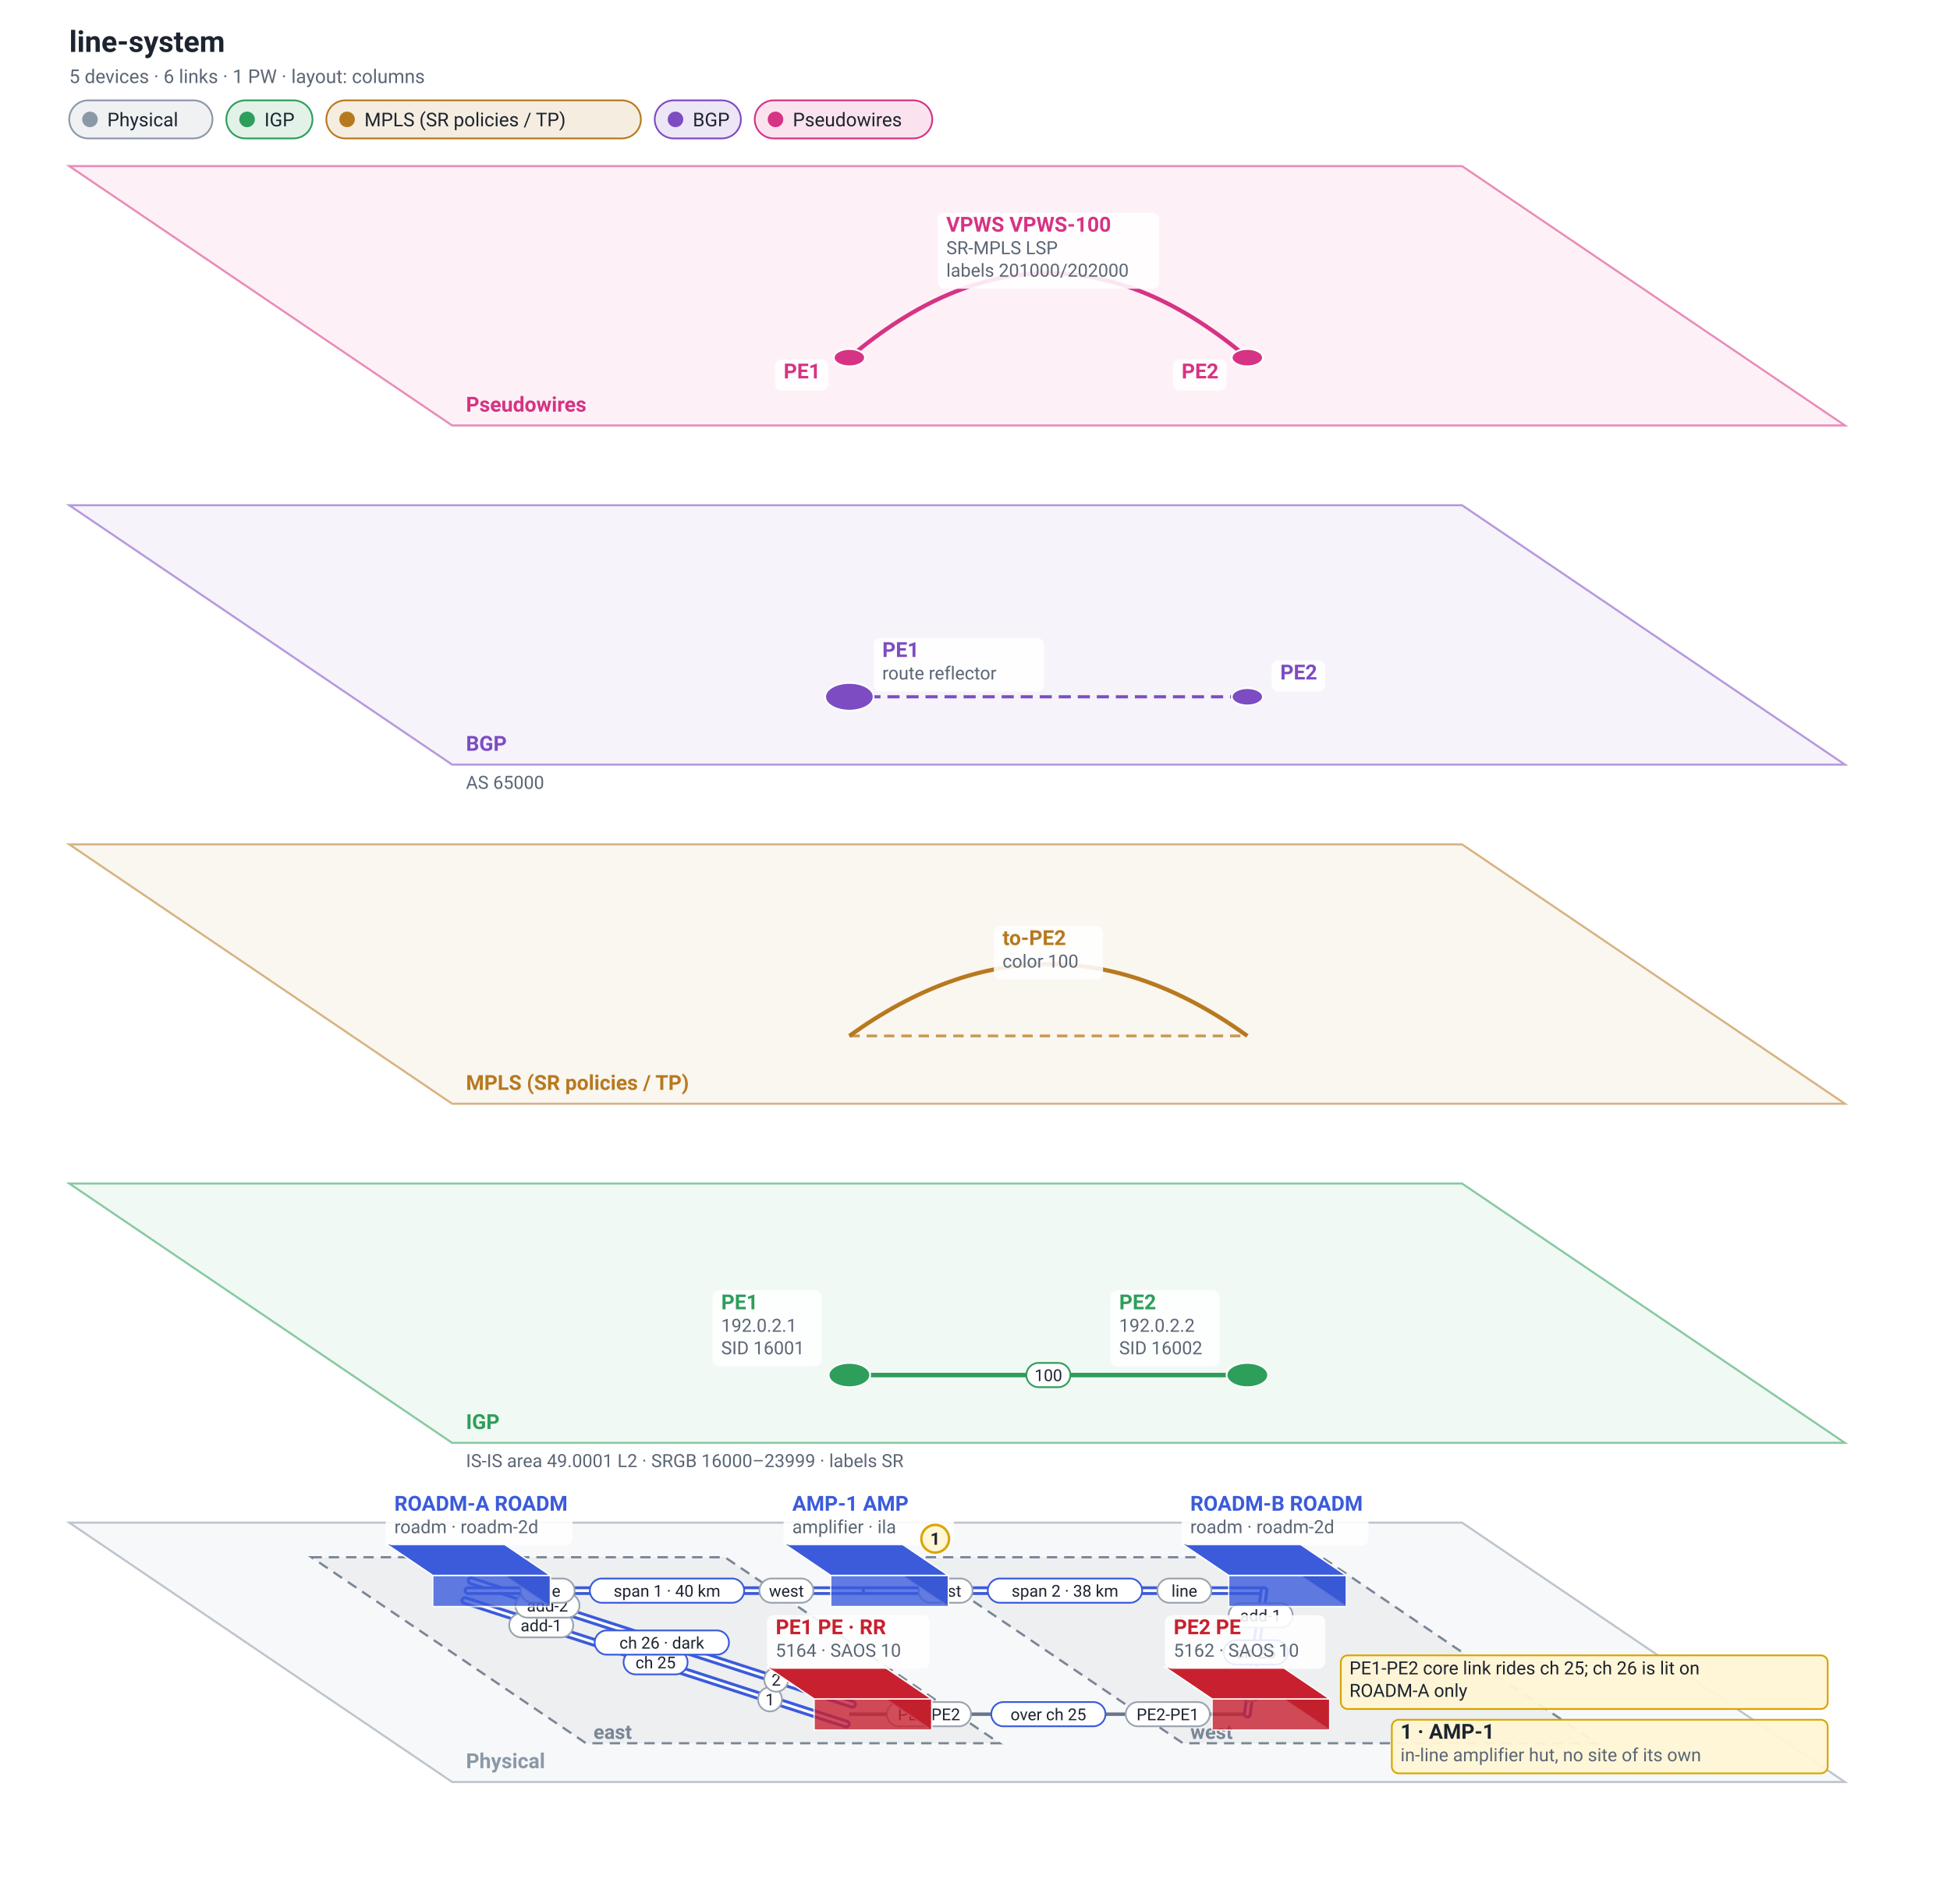
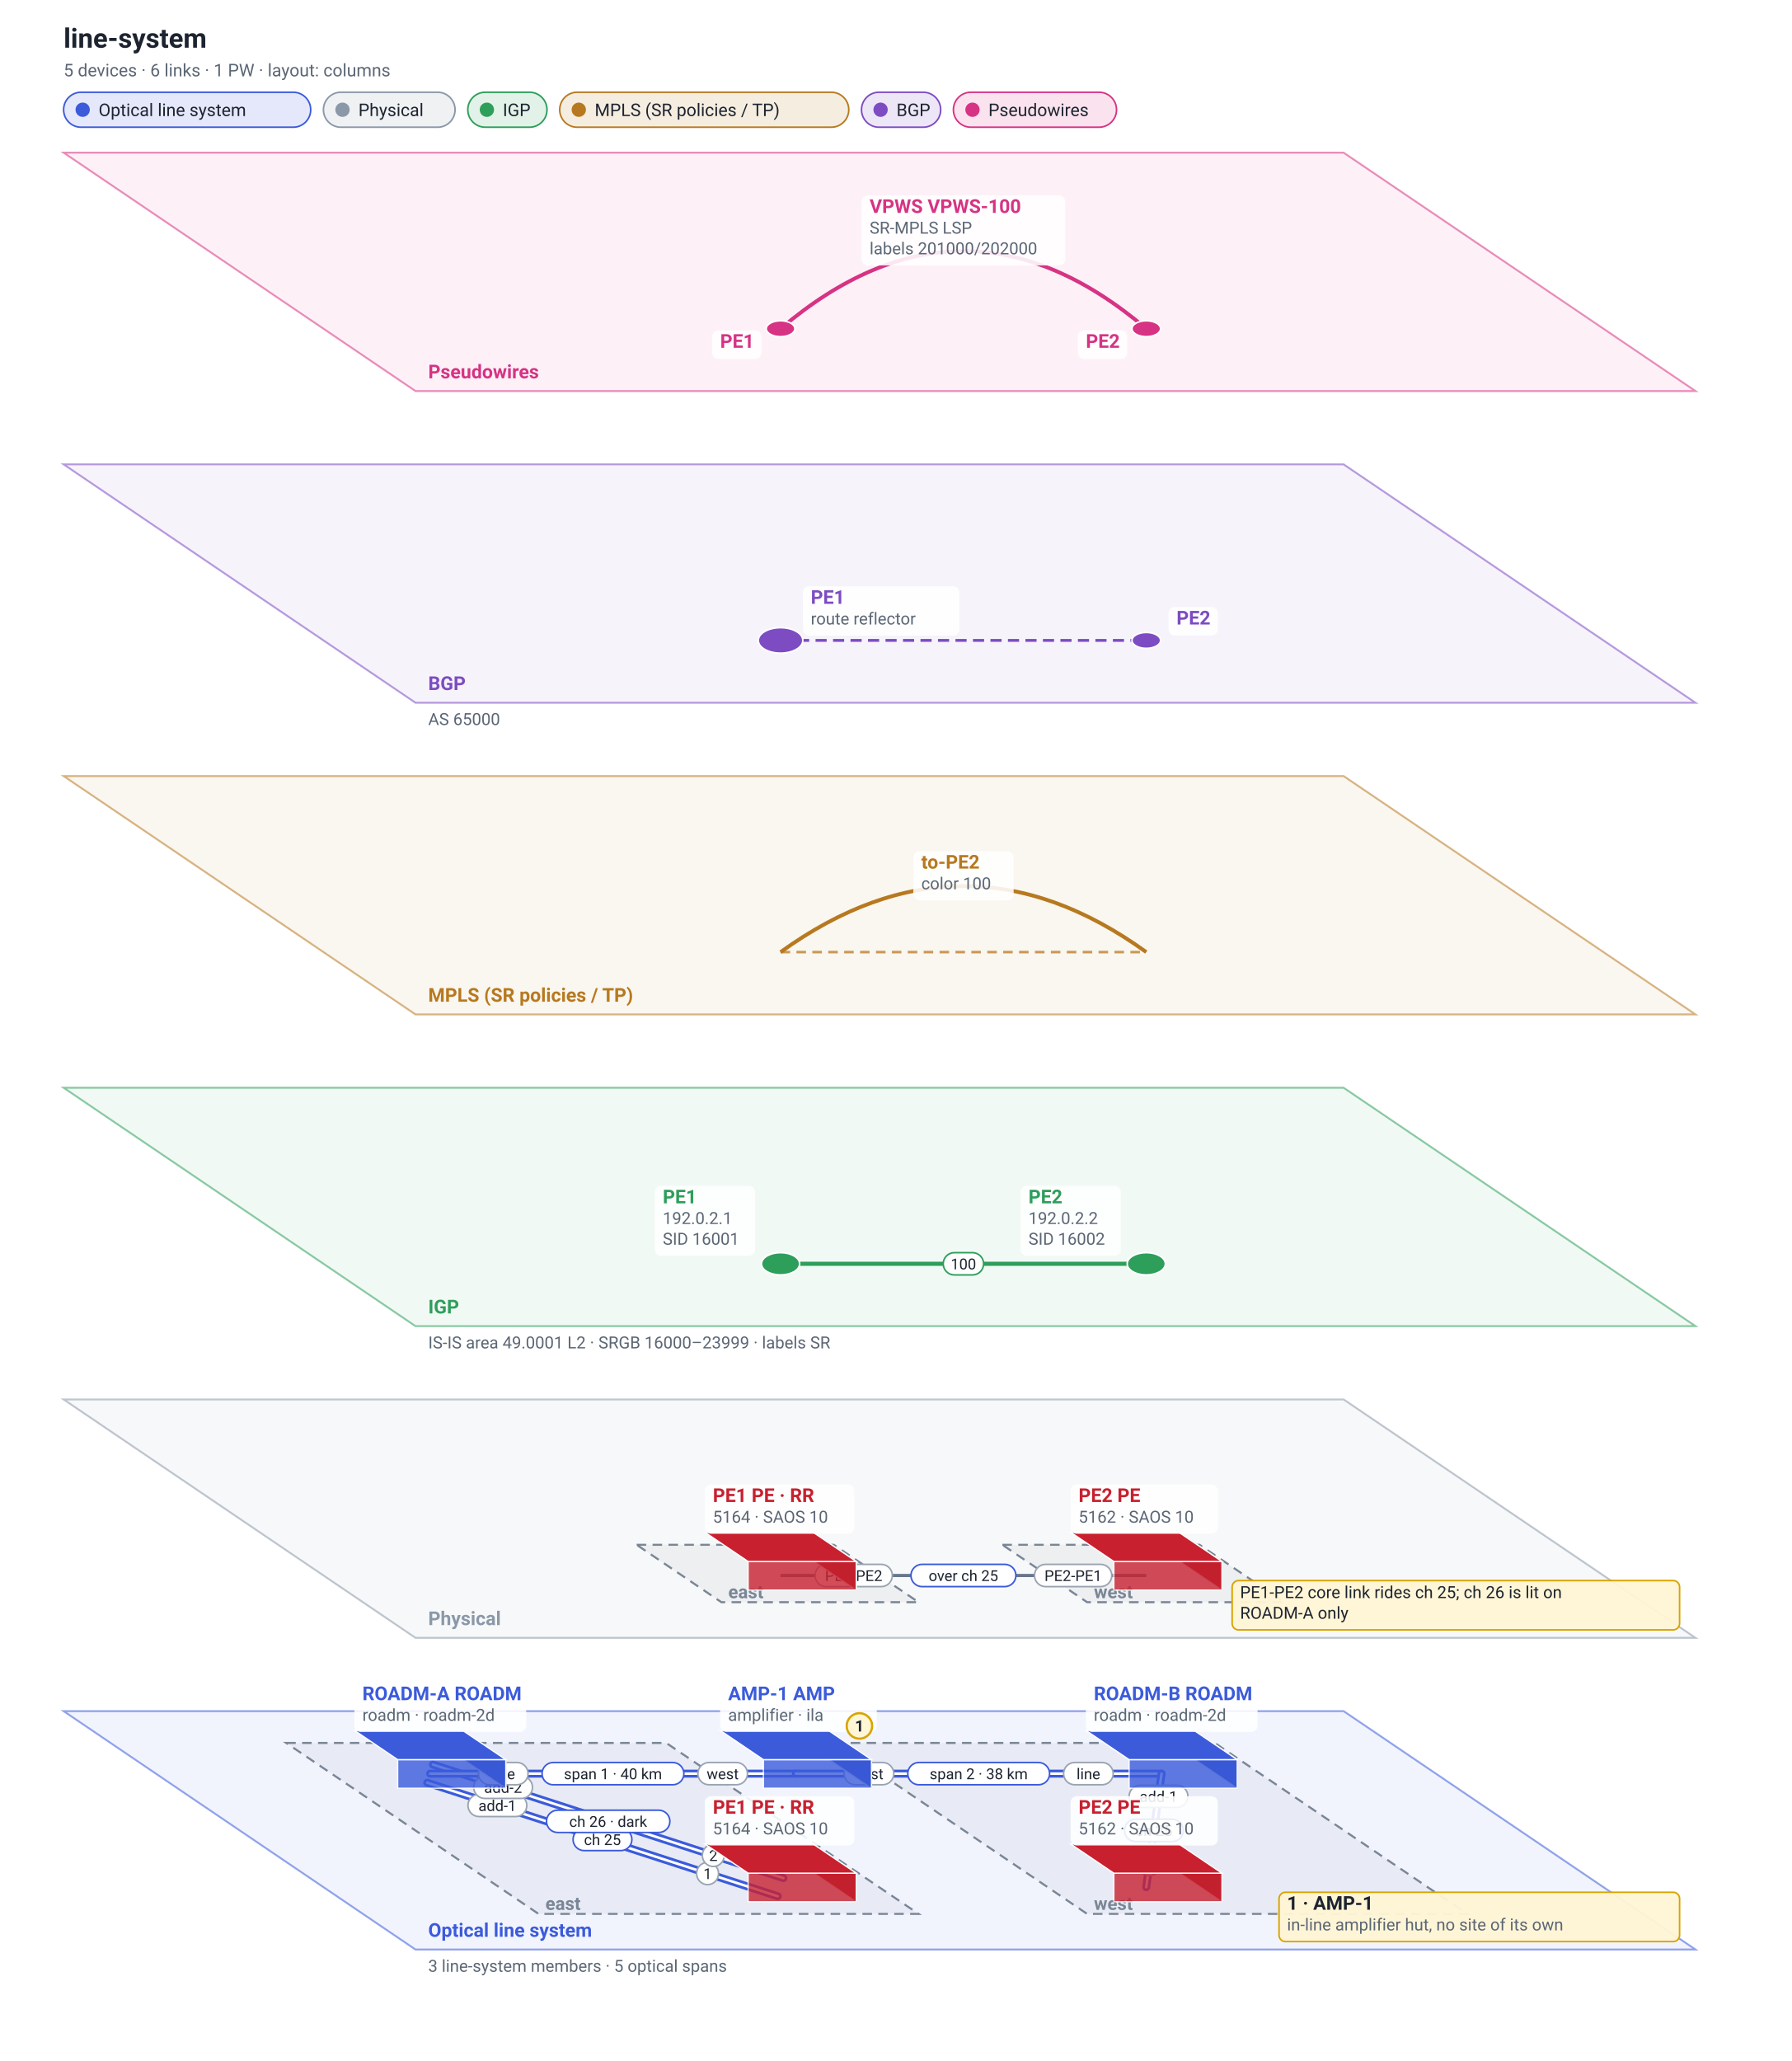
- <svg xmlns="http://www.w3.org/2000/svg" class="netfacts-snapshot" data-variant="exploded" data-gap="196" data-full-h="1100" viewBox="0 0 1127 1100" width="1127" height="1100" font-family="'Segoe UI', Roboto, Helvetica, Arial, sans-serif">
-   <rect class="bg" x="0" y="-4000" width="1127" height="9100" fill="#ffffff" />
+ <svg xmlns="http://www.w3.org/2000/svg" class="netfacts-snapshot" data-variant="exploded" data-gap="196" data-full-h="1296" viewBox="0 0 1127 1296" width="1127" height="1296" font-family="'Segoe UI', Roboto, Helvetica, Arial, sans-serif">
+   <rect class="bg" x="0" y="-4000" width="1127" height="9296" fill="#ffffff" />
  <g class="pillars">
-     <line class="pillar" data-layers="physical igp mpls bgp pw" x1="490.9" y1="990.7" x2="490.9" y2="990.7" stroke="#7f8a99" stroke-width="1.2" stroke-dasharray="2 3" stroke-opacity="0.8" />
-     <line class="pillar" data-layers="physical igp mpls bgp pw" x1="720.9" y1="990.7" x2="720.9" y2="990.7" stroke="#7f8a99" stroke-width="1.2" stroke-dasharray="2 3" stroke-opacity="0.8" />
-     <line class="pillar" data-layers="physical" x1="270.5" y1="919.3" x2="270.5" y2="919.3" stroke="#7f8a99" stroke-width="1.2" stroke-dasharray="2 3" stroke-opacity="0.8" />
-     <line class="pillar" data-layers="physical" x1="500.5" y1="919.3" x2="500.5" y2="919.3" stroke="#7f8a99" stroke-width="1.2" stroke-dasharray="2 3" stroke-opacity="0.8" />
-     <line class="pillar" data-layers="physical" x1="730.5" y1="919.3" x2="730.5" y2="919.3" stroke="#7f8a99" stroke-width="1.2" stroke-dasharray="2 3" stroke-opacity="0.8" />
-   </g>
-   <g class="layer" data-layer="pw" transform="translate(0,-784)">
-     <polygon points="40,880 845,880 1066.3,1029.9 261.3,1029.9" fill="#d63384" fill-opacity="0.07" stroke="#d63384" stroke-opacity="0.55" stroke-width="1.2" />
-     <text x="269.3" y="1021.9" font-size="12" font-weight="700" fill="#d63384">Pseudowires</text>
-     <g>
-       <path d="M490.9,990.7 Q605.9,893.1 720.9,990.7" fill="none" stroke="#d63384" stroke-width="2.4" />
-       <rect x="541.9" y="906.9" width="128" height="44" rx="4" fill="#fff" fill-opacity="0.88" />
-       <text x="546.9" y="917.9" font-size="12" font-weight="700" fill="#d63384">VPWS VPWS-100</text>
-       <text x="546.9" y="930.9" font-size="10.5" fill="#5b6675">SR-MPLS LSP</text>
-       <text x="546.9" y="943.9" font-size="10.5" fill="#5b6675">labels 201000/202000</text>
-     </g>
-     <ellipse cx="490.9" cy="990.7" rx="9" ry="5" fill="#d63384" stroke="#fff" />
-     <rect x="447.9" y="991.7" width="31" height="18" rx="4" fill="#fff" fill-opacity="0.88" />
-     <text x="452.9" y="1002.7" font-size="12" font-weight="700" fill="#d63384">PE1</text>
-     <ellipse cx="720.9" cy="990.7" rx="9" ry="5" fill="#d63384" stroke="#fff" />
-     <rect x="677.9" y="991.7" width="31" height="18" rx="4" fill="#fff" fill-opacity="0.88" />
-     <text x="682.9" y="1002.7" font-size="12" font-weight="700" fill="#d63384">PE2</text>
-   </g>
-   <g class="layer" data-layer="bgp" transform="translate(0,-588)">
-     <polygon points="40,880 845,880 1066.3,1029.9 261.3,1029.9" fill="#7d4cc2" fill-opacity="0.07" stroke="#7d4cc2" stroke-opacity="0.55" stroke-width="1.2" />
-     <text x="269.3" y="1021.9" font-size="12" font-weight="700" fill="#7d4cc2">BGP</text>
-     <text x="269.3" y="1043.9" font-size="10.5" fill="#5b6675">AS 65000</text>
-     <g>
-       <line x1="490.9" y1="990.7" x2="720.9" y2="990.7" stroke="#7d4cc2" stroke-width="1.8" stroke-dasharray="7 4" />
-     </g>
-     <g>
-       <ellipse cx="490.9" cy="990.7" rx="14" ry="8" fill="#7d4cc2" stroke="#fff" />
-       <rect x="504.9" y="956.7" width="98.5" height="31" rx="4" fill="#fff" fill-opacity="0.88" />
-       <text x="509.9" y="967.7" font-size="12" font-weight="700" fill="#7d4cc2">PE1</text>
-       <text x="509.9" y="980.7" font-size="10.5" fill="#5b6675">route reflector</text>
-     </g>
-     <g>
-       <ellipse cx="720.9" cy="990.7" rx="9" ry="5" fill="#7d4cc2" stroke="#fff" />
-       <rect x="734.9" y="969.7" width="31" height="18" rx="4" fill="#fff" fill-opacity="0.88" />
-       <text x="739.9" y="980.7" font-size="12" font-weight="700" fill="#7d4cc2">PE2</text>
-     </g>
-   </g>
-   <g class="layer" data-layer="mpls" transform="translate(0,-392)">
-     <polygon points="40,880 845,880 1066.3,1029.9 261.3,1029.9" fill="#b7791f" fill-opacity="0.07" stroke="#b7791f" stroke-opacity="0.55" stroke-width="1.2" />
-     <text x="269.3" y="1021.9" font-size="12" font-weight="700" fill="#b7791f">MPLS (SR policies / TP)</text>
-     <polyline points="490.9,990.7 720.9,990.7" fill="none" stroke="#b7791f" stroke-width="1.6" stroke-dasharray="6 4" stroke-opacity="0.75" />
-     <g>
-       <path d="M490.9,990.7 Q605.9,907.7 720.9,990.7" fill="none" stroke="#b7791f" stroke-width="2.4" />
-       <rect x="574.4" y="927.2" width="63.1" height="31" rx="4" fill="#fff" fill-opacity="0.88" />
-       <text x="579.4" y="938.2" font-size="12" font-weight="700" fill="#b7791f">to-PE2</text>
-       <text x="579.4" y="951.2" font-size="10.5" fill="#5b6675">color 100</text>
-     </g>
-   </g>
-   <g class="layer" data-layer="igp" transform="translate(0,-196)">
-     <polygon points="40,880 845,880 1066.3,1029.9 261.3,1029.9" fill="#2e9e5b" fill-opacity="0.07" stroke="#2e9e5b" stroke-opacity="0.55" stroke-width="1.2" />
-     <text x="269.3" y="1021.9" font-size="12" font-weight="700" fill="#2e9e5b">IGP</text>
-     <text x="269.3" y="1043.9" font-size="10.5" fill="#5b6675">IS-IS area 49.0001 L2 · SRGB 16000–23999 · labels SR</text>
-     <g>
-       <line x1="490.9" y1="990.7" x2="720.9" y2="990.7" stroke="#2e9e5b" stroke-width="2.6" />
-       <rect x="593.2" y="983.7" width="25.4" height="14" rx="7" fill="#fff" stroke="#2e9e5b" />
-       <text x="605.9" y="994.2" font-size="9.5" text-anchor="middle" fill="#1d2430">100</text>
-     </g>
-     <g>
-       <ellipse cx="490.9" cy="990.7" rx="12" ry="7" fill="#2e9e5b" stroke="#fff" />
-       <rect x="411.8" y="941.7" width="63.1" height="44" rx="4" fill="#fff" fill-opacity="0.88" />
-       <text x="416.8" y="952.7" font-size="12" font-weight="700" fill="#2e9e5b">PE1</text>
-       <text x="416.8" y="965.7" font-size="10.5" fill="#5b6675">192.0.2.1</text>
-       <text x="416.8" y="978.7" font-size="10.5" fill="#5b6675">SID 16001</text>
-     </g>
-     <g>
-       <ellipse cx="720.9" cy="990.7" rx="12" ry="7" fill="#2e9e5b" stroke="#fff" />
-       <rect x="641.8" y="941.7" width="63.1" height="44" rx="4" fill="#fff" fill-opacity="0.88" />
-       <text x="646.8" y="952.7" font-size="12" font-weight="700" fill="#2e9e5b">PE2</text>
-       <text x="646.8" y="965.7" font-size="10.5" fill="#5b6675">192.0.2.2</text>
-       <text x="646.8" y="978.7" font-size="10.5" fill="#5b6675">SID 16002</text>
-     </g>
-   </g>
-   <g class="layer" data-layer="physical" transform="translate(0,0)">
-     <polygon points="40,880 845,880 1066.3,1029.9 261.3,1029.9" fill="#8b98a8" fill-opacity="0.07" stroke="#8b98a8" stroke-opacity="0.55" stroke-width="1.2" />
-     <text x="269.3" y="1021.9" font-size="12" font-weight="700" fill="#8b98a8">Physical</text>
-     <g class="site">
-       <polygon points="180,900 419,900 577.7,1007.5 338.7,1007.5" fill="#7a8696" fill-opacity="0.08" stroke="#7a8696" stroke-width="1.3" stroke-dasharray="6 4" />
-       <text x="343" y="1005" font-size="11.5" font-weight="700" fill="#7a8696">east</text>
-     </g>
-     <g class="site">
-       <polygon points="525,900 764,900 922.7,1007.5 683.7,1007.5" fill="#7a8696" fill-opacity="0.08" stroke="#7a8696" stroke-width="1.3" stroke-dasharray="6 4" />
-       <text x="688" y="1005" font-size="11.5" font-weight="700" fill="#7a8696">west</text>
-     </g>
-     <g>
-       <line x1="490.9" y1="990.7" x2="720.9" y2="990.7" stroke="#69768a" stroke-width="2" />
-       <rect x="512.6" y="983.7" width="48.6" height="14" rx="7" fill="#fff" stroke="#9aa4b1" />
-       <text x="536.9" y="994.2" font-size="9.5" text-anchor="middle" fill="#1d2430">PE1-PE2</text>
-       <rect x="650.6" y="983.7" width="48.6" height="14" rx="7" fill="#fff" stroke="#9aa4b1" />
-       <text x="674.9" y="994.2" font-size="9.5" text-anchor="middle" fill="#1d2430">PE2-PE1</text>
-       <rect x="572.9" y="983.7" width="66" height="14" rx="7" fill="#fff" stroke="#3b5bdb" />
-       <text x="605.9" y="994.2" font-size="9.5" text-anchor="middle" fill="#1d2430">over ch 25</text>
-     </g>
-     <g class="link-optical">
-       <line x1="489.1" y1="996.4" x2="268.7" y2="925" stroke="#3b5bdb" stroke-width="5" stroke-linecap="round" />
-       <line x1="489.1" y1="996.4" x2="268.7" y2="925" stroke="#fff" stroke-width="1.6" stroke-linecap="round" />
-       <rect x="438.1" y="975.1" width="13.8" height="14" rx="7" fill="#fff" stroke="#9aa4b1" />
-       <text x="445" y="985.6" font-size="9.5" text-anchor="middle" fill="#1d2430">1</text>
-       <rect x="294.3" y="932.3" width="37" height="14" rx="7" fill="#fff" stroke="#9aa4b1" />
-       <text x="312.8" y="942.8" font-size="9.5" text-anchor="middle" fill="#1d2430">add-1</text>
-       <rect x="360.4" y="953.7" width="37" height="14" rx="7" fill="#fff" stroke="#3b5bdb" />
-       <text x="378.9" y="964.2" font-size="9.5" text-anchor="middle" fill="#1d2430">ch 25</text>
-     </g>
-     <g class="link-optical">
-       <line x1="492.7" y1="985" x2="272.3" y2="913.6" stroke="#3b5bdb" stroke-width="5" stroke-linecap="round" />
-       <line x1="492.7" y1="985" x2="272.3" y2="913.6" stroke="#fff" stroke-width="1.6" stroke-linecap="round" />
-       <rect x="441.7" y="963.7" width="13.8" height="14" rx="7" fill="#fff" stroke="#9aa4b1" />
-       <text x="448.6" y="974.2" font-size="9.5" text-anchor="middle" fill="#1d2430">2</text>
-       <rect x="297.9" y="920.9" width="37" height="14" rx="7" fill="#fff" stroke="#9aa4b1" />
-       <text x="316.4" y="931.4" font-size="9.5" text-anchor="middle" fill="#1d2430">add-2</text>
-       <rect x="343.7" y="942.3" width="77.6" height="14" rx="7" fill="#fff" stroke="#3b5bdb" />
-       <text x="382.5" y="952.8" font-size="9.5" text-anchor="middle" fill="#1d2430">ch 26 · dark</text>
-     </g>
-     <g class="link-optical">
-       <line x1="270.5" y1="919.3" x2="500.5" y2="919.3" stroke="#3b5bdb" stroke-width="5" stroke-linecap="round" />
-       <line x1="270.5" y1="919.3" x2="500.5" y2="919.3" stroke="#fff" stroke-width="1.6" stroke-linecap="round" />
-       <rect x="300.9" y="912.3" width="31.2" height="14" rx="7" fill="#fff" stroke="#9aa4b1" />
-       <text x="316.5" y="922.8" font-size="9.5" text-anchor="middle" fill="#1d2430">line</text>
-       <rect x="438.9" y="912.3" width="31.2" height="14" rx="7" fill="#fff" stroke="#9aa4b1" />
-       <text x="454.5" y="922.8" font-size="9.5" text-anchor="middle" fill="#1d2430">west</text>
-       <rect x="340.9" y="912.3" width="89.2" height="14" rx="7" fill="#fff" stroke="#3b5bdb" />
-       <text x="385.5" y="922.8" font-size="9.5" text-anchor="middle" fill="#1d2430">span 1 · 40 km</text>
-     </g>
-     <g class="link-optical">
-       <line x1="500.5" y1="919.3" x2="730.5" y2="919.3" stroke="#3b5bdb" stroke-width="5" stroke-linecap="round" />
-       <line x1="500.5" y1="919.3" x2="730.5" y2="919.3" stroke="#fff" stroke-width="1.6" stroke-linecap="round" />
-       <rect x="530.9" y="912.3" width="31.2" height="14" rx="7" fill="#fff" stroke="#9aa4b1" />
-       <text x="546.5" y="922.8" font-size="9.5" text-anchor="middle" fill="#1d2430">east</text>
-       <rect x="668.9" y="912.3" width="31.2" height="14" rx="7" fill="#fff" stroke="#9aa4b1" />
-       <text x="684.5" y="922.8" font-size="9.5" text-anchor="middle" fill="#1d2430">line</text>
-       <rect x="570.9" y="912.3" width="89.2" height="14" rx="7" fill="#fff" stroke="#3b5bdb" />
-       <text x="615.5" y="922.8" font-size="9.5" text-anchor="middle" fill="#1d2430">span 2 · 38 km</text>
-     </g>
-     <g class="link-optical">
-       <line x1="730.5" y1="919.3" x2="720.9" y2="990.7" stroke="#3b5bdb" stroke-width="5" stroke-linecap="round" />
-       <line x1="730.5" y1="919.3" x2="720.9" y2="990.7" stroke="#fff" stroke-width="1.6" stroke-linecap="round" />
-       <rect x="710.1" y="926.6" width="37" height="14" rx="7" fill="#fff" stroke="#9aa4b1" />
-       <text x="728.6" y="937.1" font-size="9.5" text-anchor="middle" fill="#1d2430">add-1</text>
-       <rect x="715.9" y="969.4" width="13.8" height="14" rx="7" fill="#fff" stroke="#9aa4b1" />
-       <text x="722.8" y="979.9" font-size="9.5" text-anchor="middle" fill="#1d2430">1</text>
-       <rect x="707.2" y="948" width="37" height="14" rx="7" fill="#fff" stroke="#3b5bdb" />
-       <text x="725.7" y="958.5" font-size="9.5" text-anchor="middle" fill="#1d2430">ch 25</text>
-     </g>
-     <g class="device">
-       <polygon points="511.3,963.5 538.5,981.9 538.5,999.9 511.3,981.5" fill="#c8202f" stroke="#fff" stroke-width="0.8" style="filter:brightness(0.72)" />
-       <polygon points="470.5,981.9 538.5,981.9 538.5,999.9 470.5,999.9" fill="#c8202f" stroke="#fff" stroke-width="0.8" opacity="0.8" />
-       <polygon points="443.3,963.5 511.3,963.5 538.5,981.9 470.5,981.9" fill="#c8202f" stroke="#fff" stroke-width="0.8" />
-       <rect x="443.3" y="933.5" width="94" height="31" rx="4" fill="#fff" fill-opacity="0.88" />
-       <text x="448.3" y="944.5" font-size="12" font-weight="700" fill="#c8202f">PE1  PE · RR</text>
-       <text x="448.3" y="957.5" font-size="10.5" fill="#5b6675">5164 · SAOS 10</text>
-     </g>
-     <g class="device">
-       <polygon points="741.3,963.5 768.5,981.9 768.5,999.9 741.3,981.5" fill="#c8202f" stroke="#fff" stroke-width="0.8" style="filter:brightness(0.72)" />
-       <polygon points="700.5,981.9 768.5,981.9 768.5,999.9 700.5,999.9" fill="#c8202f" stroke="#fff" stroke-width="0.8" opacity="0.8" />
-       <polygon points="673.3,963.5 741.3,963.5 768.5,981.9 700.5,981.9" fill="#c8202f" stroke="#fff" stroke-width="0.8" />
-       <rect x="673.3" y="933.5" width="92.6" height="31" rx="4" fill="#fff" fill-opacity="0.88" />
-       <text x="678.3" y="944.5" font-size="12" font-weight="700" fill="#c8202f">PE2  PE</text>
-       <text x="678.3" y="957.5" font-size="10.5" fill="#5b6675">5162 · SAOS 10</text>
-     </g>
-     <g class="device">
-       <polygon points="290.9,892.1 318.1,910.5 318.1,928.5 290.9,910.1" fill="#3b5bdb" stroke="#fff" stroke-width="0.8" style="filter:brightness(0.72)" />
-       <polygon points="250.1,910.5 318.1,910.5 318.1,928.5 250.1,928.5" fill="#3b5bdb" stroke="#fff" stroke-width="0.8" opacity="0.8" />
-       <polygon points="222.9,892.1 290.9,892.1 318.1,910.5 250.1,910.5" fill="#3b5bdb" stroke="#fff" stroke-width="0.8" />
-       <rect x="222.9" y="862.1" width="108" height="31" rx="4" fill="#fff" fill-opacity="0.88" />
-       <text x="227.9" y="873.1" font-size="12" font-weight="700" fill="#3b5bdb">ROADM-A  ROADM</text>
-       <text x="227.9" y="886.1" font-size="10.5" fill="#5b6675">roadm · roadm-2d</text>
-     </g>
-     <g class="device">
-       <polygon points="520.9,892.1 548.1,910.5 548.1,928.5 520.9,910.1" fill="#3b5bdb" stroke="#fff" stroke-width="0.8" style="filter:brightness(0.72)" />
-       <polygon points="480.1,910.5 548.1,910.5 548.1,928.5 480.1,928.5" fill="#3b5bdb" stroke="#fff" stroke-width="0.8" opacity="0.8" />
-       <polygon points="452.9,892.1 520.9,892.1 548.1,910.5 480.1,910.5" fill="#3b5bdb" stroke="#fff" stroke-width="0.8" />
-       <rect x="452.9" y="862.1" width="98.5" height="31" rx="4" fill="#fff" fill-opacity="0.88" />
-       <text x="457.9" y="873.1" font-size="12" font-weight="700" fill="#3b5bdb">AMP-1  AMP</text>
-       <text x="457.9" y="886.1" font-size="10.5" fill="#5b6675">amplifier · ila</text>
-     </g>
-     <g class="device">
-       <polygon points="750.9,892.1 778.1,910.5 778.1,928.5 750.9,910.1" fill="#3b5bdb" stroke="#fff" stroke-width="0.8" style="filter:brightness(0.72)" />
-       <polygon points="710.1,910.5 778.1,910.5 778.1,928.5 710.1,928.5" fill="#3b5bdb" stroke="#fff" stroke-width="0.8" opacity="0.8" />
-       <polygon points="682.9,892.1 750.9,892.1 778.1,910.5 710.1,910.5" fill="#3b5bdb" stroke="#fff" stroke-width="0.8" />
-       <rect x="682.9" y="862.1" width="108" height="31" rx="4" fill="#fff" fill-opacity="0.88" />
-       <text x="687.9" y="873.1" font-size="12" font-weight="700" fill="#3b5bdb">ROADM-B  ROADM</text>
-       <text x="687.9" y="886.1" font-size="10.5" fill="#5b6675">roadm · roadm-2d</text>
+     <line class="pillar" data-layers="physical optical igp mpls bgp pw" x1="490.9" y1="1186.7" x2="490.9" y2="1186.7" stroke="#7f8a99" stroke-width="1.2" stroke-dasharray="2 3" stroke-opacity="0.8" />
+     <line class="pillar" data-layers="physical optical igp mpls bgp pw" x1="720.9" y1="1186.7" x2="720.9" y2="1186.7" stroke="#7f8a99" stroke-width="1.2" stroke-dasharray="2 3" stroke-opacity="0.8" />
+   </g>
+   <g class="layer" data-layer="pw" transform="translate(0,-980)">
+     <polygon points="40,1076 845,1076 1066.3,1225.9 261.3,1225.9" fill="#d63384" fill-opacity="0.07" stroke="#d63384" stroke-opacity="0.55" stroke-width="1.2" />
+     <text x="269.3" y="1217.9" font-size="12" font-weight="700" fill="#d63384">Pseudowires</text>
+     <g>
+       <path d="M490.9,1186.7 Q605.9,1089.1 720.9,1186.7" fill="none" stroke="#d63384" stroke-width="2.4" />
+       <rect x="541.9" y="1102.9" width="128" height="44" rx="4" fill="#fff" fill-opacity="0.88" />
+       <text x="546.9" y="1113.9" font-size="12" font-weight="700" fill="#d63384">VPWS VPWS-100</text>
+       <text x="546.9" y="1126.9" font-size="10.5" fill="#5b6675">SR-MPLS LSP</text>
+       <text x="546.9" y="1139.9" font-size="10.5" fill="#5b6675">labels 201000/202000</text>
+     </g>
+     <ellipse cx="490.9" cy="1186.7" rx="9" ry="5" fill="#d63384" stroke="#fff" />
+     <rect x="447.9" y="1187.7" width="31" height="18" rx="4" fill="#fff" fill-opacity="0.88" />
+     <text x="452.9" y="1198.7" font-size="12" font-weight="700" fill="#d63384">PE1</text>
+     <ellipse cx="720.9" cy="1186.7" rx="9" ry="5" fill="#d63384" stroke="#fff" />
+     <rect x="677.9" y="1187.7" width="31" height="18" rx="4" fill="#fff" fill-opacity="0.88" />
+     <text x="682.9" y="1198.7" font-size="12" font-weight="700" fill="#d63384">PE2</text>
+   </g>
+   <g class="layer" data-layer="bgp" transform="translate(0,-784)">
+     <polygon points="40,1076 845,1076 1066.3,1225.9 261.3,1225.9" fill="#7d4cc2" fill-opacity="0.07" stroke="#7d4cc2" stroke-opacity="0.55" stroke-width="1.2" />
+     <text x="269.3" y="1217.9" font-size="12" font-weight="700" fill="#7d4cc2">BGP</text>
+     <text x="269.3" y="1239.9" font-size="10.5" fill="#5b6675">AS 65000</text>
+     <g>
+       <line x1="490.9" y1="1186.7" x2="720.9" y2="1186.7" stroke="#7d4cc2" stroke-width="1.8" stroke-dasharray="7 4" />
+     </g>
+     <g>
+       <ellipse cx="490.9" cy="1186.7" rx="14" ry="8" fill="#7d4cc2" stroke="#fff" />
+       <rect x="504.9" y="1152.7" width="98.5" height="31" rx="4" fill="#fff" fill-opacity="0.88" />
+       <text x="509.9" y="1163.7" font-size="12" font-weight="700" fill="#7d4cc2">PE1</text>
+       <text x="509.9" y="1176.7" font-size="10.5" fill="#5b6675">route reflector</text>
+     </g>
+     <g>
+       <ellipse cx="720.9" cy="1186.7" rx="9" ry="5" fill="#7d4cc2" stroke="#fff" />
+       <rect x="734.9" y="1165.7" width="31" height="18" rx="4" fill="#fff" fill-opacity="0.88" />
+       <text x="739.9" y="1176.7" font-size="12" font-weight="700" fill="#7d4cc2">PE2</text>
+     </g>
+   </g>
+   <g class="layer" data-layer="mpls" transform="translate(0,-588)">
+     <polygon points="40,1076 845,1076 1066.3,1225.9 261.3,1225.9" fill="#b7791f" fill-opacity="0.07" stroke="#b7791f" stroke-opacity="0.55" stroke-width="1.2" />
+     <text x="269.3" y="1217.9" font-size="12" font-weight="700" fill="#b7791f">MPLS (SR policies / TP)</text>
+     <polyline points="490.9,1186.7 720.9,1186.7" fill="none" stroke="#b7791f" stroke-width="1.6" stroke-dasharray="6 4" stroke-opacity="0.75" />
+     <g>
+       <path d="M490.9,1186.7 Q605.9,1103.7 720.9,1186.7" fill="none" stroke="#b7791f" stroke-width="2.4" />
+       <rect x="574.4" y="1123.2" width="63.1" height="31" rx="4" fill="#fff" fill-opacity="0.88" />
+       <text x="579.4" y="1134.2" font-size="12" font-weight="700" fill="#b7791f">to-PE2</text>
+       <text x="579.4" y="1147.2" font-size="10.5" fill="#5b6675">color 100</text>
+     </g>
+   </g>
+   <g class="layer" data-layer="igp" transform="translate(0,-392)">
+     <polygon points="40,1076 845,1076 1066.3,1225.9 261.3,1225.9" fill="#2e9e5b" fill-opacity="0.07" stroke="#2e9e5b" stroke-opacity="0.55" stroke-width="1.2" />
+     <text x="269.3" y="1217.9" font-size="12" font-weight="700" fill="#2e9e5b">IGP</text>
+     <text x="269.3" y="1239.9" font-size="10.5" fill="#5b6675">IS-IS area 49.0001 L2 · SRGB 16000–23999 · labels SR</text>
+     <g>
+       <line x1="490.9" y1="1186.7" x2="720.9" y2="1186.7" stroke="#2e9e5b" stroke-width="2.6" />
+       <rect x="593.2" y="1179.7" width="25.4" height="14" rx="7" fill="#fff" stroke="#2e9e5b" />
+       <text x="605.9" y="1190.2" font-size="9.5" text-anchor="middle" fill="#1d2430">100</text>
+     </g>
+     <g>
+       <ellipse cx="490.9" cy="1186.7" rx="12" ry="7" fill="#2e9e5b" stroke="#fff" />
+       <rect x="411.8" y="1137.7" width="63.1" height="44" rx="4" fill="#fff" fill-opacity="0.88" />
+       <text x="416.8" y="1148.7" font-size="12" font-weight="700" fill="#2e9e5b">PE1</text>
+       <text x="416.8" y="1161.7" font-size="10.5" fill="#5b6675">192.0.2.1</text>
+       <text x="416.8" y="1174.7" font-size="10.5" fill="#5b6675">SID 16001</text>
+     </g>
+     <g>
+       <ellipse cx="720.9" cy="1186.7" rx="12" ry="7" fill="#2e9e5b" stroke="#fff" />
+       <rect x="641.8" y="1137.7" width="63.1" height="44" rx="4" fill="#fff" fill-opacity="0.88" />
+       <text x="646.8" y="1148.7" font-size="12" font-weight="700" fill="#2e9e5b">PE2</text>
+       <text x="646.8" y="1161.7" font-size="10.5" fill="#5b6675">192.0.2.2</text>
+       <text x="646.8" y="1174.7" font-size="10.5" fill="#5b6675">SID 16002</text>
+     </g>
+   </g>
+   <g class="layer" data-layer="physical" transform="translate(0,-196)">
+     <polygon points="40,1076 845,1076 1066.3,1225.9 261.3,1225.9" fill="#8b98a8" fill-opacity="0.07" stroke="#8b98a8" stroke-opacity="0.55" stroke-width="1.2" />
+     <text x="269.3" y="1217.9" font-size="12" font-weight="700" fill="#8b98a8">Physical</text>
+     <g class="site">
+       <polygon points="400.4,1167.4 524.4,1167.4 577.7,1203.5 453.7,1203.5" fill="#7a8696" fill-opacity="0.08" stroke="#7a8696" stroke-width="1.3" stroke-dasharray="6 4" />
+       <text x="458" y="1201" font-size="11.5" font-weight="700" fill="#7a8696">east</text>
+     </g>
+     <g class="site">
+       <polygon points="630.4,1167.4 754.4,1167.4 807.7,1203.5 683.7,1203.5" fill="#7a8696" fill-opacity="0.08" stroke="#7a8696" stroke-width="1.3" stroke-dasharray="6 4" />
+       <text x="688" y="1201" font-size="11.5" font-weight="700" fill="#7a8696">west</text>
+     </g>
+     <g>
+       <line x1="490.9" y1="1186.7" x2="720.9" y2="1186.7" stroke="#69768a" stroke-width="2" />
+       <rect x="512.6" y="1179.7" width="48.6" height="14" rx="7" fill="#fff" stroke="#9aa4b1" />
+       <text x="536.9" y="1190.2" font-size="9.5" text-anchor="middle" fill="#1d2430">PE1-PE2</text>
+       <rect x="650.6" y="1179.7" width="48.6" height="14" rx="7" fill="#fff" stroke="#9aa4b1" />
+       <text x="674.9" y="1190.2" font-size="9.5" text-anchor="middle" fill="#1d2430">PE2-PE1</text>
+       <rect x="572.9" y="1179.7" width="66" height="14" rx="7" fill="#fff" stroke="#3b5bdb" />
+       <text x="605.9" y="1190.2" font-size="9.5" text-anchor="middle" fill="#1d2430">over ch 25</text>
+     </g>
+     <g class="device">
+       <polygon points="511.3,1159.5 538.5,1177.9 538.5,1195.9 511.3,1177.5" fill="#c8202f" stroke="#fff" stroke-width="0.8" style="filter:brightness(0.72)" />
+       <polygon points="470.5,1177.9 538.5,1177.9 538.5,1195.9 470.5,1195.9" fill="#c8202f" stroke="#fff" stroke-width="0.8" opacity="0.8" />
+       <polygon points="443.3,1159.5 511.3,1159.5 538.5,1177.9 470.5,1177.9" fill="#c8202f" stroke="#fff" stroke-width="0.8" />
+       <rect x="443.3" y="1129.5" width="94" height="31" rx="4" fill="#fff" fill-opacity="0.88" />
+       <text x="448.3" y="1140.5" font-size="12" font-weight="700" fill="#c8202f">PE1  PE · RR</text>
+       <text x="448.3" y="1153.5" font-size="10.5" fill="#5b6675">5164 · SAOS 10</text>
+     </g>
+     <g class="device">
+       <polygon points="741.3,1159.5 768.5,1177.9 768.5,1195.9 741.3,1177.5" fill="#c8202f" stroke="#fff" stroke-width="0.8" style="filter:brightness(0.72)" />
+       <polygon points="700.5,1177.9 768.5,1177.9 768.5,1195.9 700.5,1195.9" fill="#c8202f" stroke="#fff" stroke-width="0.8" opacity="0.8" />
+       <polygon points="673.3,1159.5 741.3,1159.5 768.5,1177.9 700.5,1177.9" fill="#c8202f" stroke="#fff" stroke-width="0.8" />
+       <rect x="673.3" y="1129.5" width="92.6" height="31" rx="4" fill="#fff" fill-opacity="0.88" />
+       <text x="678.3" y="1140.5" font-size="12" font-weight="700" fill="#c8202f">PE2  PE</text>
+       <text x="678.3" y="1153.5" font-size="10.5" fill="#5b6675">5162 · SAOS 10</text>
+     </g>
+     <g class="note">
+       <rect x="774.9" y="1189.9" width="281.4" height="31" rx="4" fill="#fff6d5" fill-opacity="0.95" stroke="#d9a400" />
+       <text x="779.9" y="1200.9" font-size="10.5" fill="#1d2430">PE1-PE2 core link rides ch 25; ch 26 is lit on</text>
+       <text x="779.9" y="1213.9" font-size="10.5" fill="#1d2430">ROADM-A only</text>
+     </g>
+   </g>
+   <g class="layer" data-layer="optical" transform="translate(0,0)">
+     <polygon points="40,1076 845,1076 1066.3,1225.9 261.3,1225.9" fill="#3b5bdb" fill-opacity="0.07" stroke="#3b5bdb" stroke-opacity="0.55" stroke-width="1.2" />
+     <text x="269.3" y="1217.9" font-size="12" font-weight="700" fill="#3b5bdb">Optical line system</text>
+     <text x="269.3" y="1239.9" font-size="10.5" fill="#5b6675">3 line-system members · 5 optical spans</text>
+     <g class="site">
+       <polygon points="180,1096 419,1096 577.7,1203.5 338.7,1203.5" fill="#7a8696" fill-opacity="0.08" stroke="#7a8696" stroke-width="1.3" stroke-dasharray="6 4" />
+       <text x="343" y="1201" font-size="11.5" font-weight="700" fill="#7a8696">east</text>
+     </g>
+     <g class="site">
+       <polygon points="525,1096 764,1096 922.7,1203.5 683.7,1203.5" fill="#7a8696" fill-opacity="0.08" stroke="#7a8696" stroke-width="1.3" stroke-dasharray="6 4" />
+       <text x="688" y="1201" font-size="11.5" font-weight="700" fill="#7a8696">west</text>
+     </g>
+     <g class="link-optical">
+       <line x1="489.1" y1="1192.4" x2="268.7" y2="1121" stroke="#3b5bdb" stroke-width="5" stroke-linecap="round" />
+       <line x1="489.1" y1="1192.4" x2="268.7" y2="1121" stroke="#fff" stroke-width="1.6" stroke-linecap="round" />
+       <rect x="438.1" y="1171.1" width="13.8" height="14" rx="7" fill="#fff" stroke="#9aa4b1" />
+       <text x="445" y="1181.6" font-size="9.5" text-anchor="middle" fill="#1d2430">1</text>
+       <rect x="294.3" y="1128.3" width="37" height="14" rx="7" fill="#fff" stroke="#9aa4b1" />
+       <text x="312.8" y="1138.8" font-size="9.5" text-anchor="middle" fill="#1d2430">add-1</text>
+       <rect x="360.4" y="1149.7" width="37" height="14" rx="7" fill="#fff" stroke="#3b5bdb" />
+       <text x="378.9" y="1160.2" font-size="9.5" text-anchor="middle" fill="#1d2430">ch 25</text>
+     </g>
+     <g class="link-optical">
+       <line x1="492.7" y1="1181" x2="272.3" y2="1109.6" stroke="#3b5bdb" stroke-width="5" stroke-linecap="round" />
+       <line x1="492.7" y1="1181" x2="272.3" y2="1109.6" stroke="#fff" stroke-width="1.6" stroke-linecap="round" />
+       <rect x="441.7" y="1159.7" width="13.8" height="14" rx="7" fill="#fff" stroke="#9aa4b1" />
+       <text x="448.6" y="1170.2" font-size="9.5" text-anchor="middle" fill="#1d2430">2</text>
+       <rect x="297.9" y="1116.9" width="37" height="14" rx="7" fill="#fff" stroke="#9aa4b1" />
+       <text x="316.4" y="1127.4" font-size="9.5" text-anchor="middle" fill="#1d2430">add-2</text>
+       <rect x="343.7" y="1138.3" width="77.6" height="14" rx="7" fill="#fff" stroke="#3b5bdb" />
+       <text x="382.5" y="1148.8" font-size="9.5" text-anchor="middle" fill="#1d2430">ch 26 · dark</text>
+     </g>
+     <g class="link-optical">
+       <line x1="270.5" y1="1115.3" x2="500.5" y2="1115.3" stroke="#3b5bdb" stroke-width="5" stroke-linecap="round" />
+       <line x1="270.5" y1="1115.3" x2="500.5" y2="1115.3" stroke="#fff" stroke-width="1.6" stroke-linecap="round" />
+       <rect x="300.9" y="1108.3" width="31.2" height="14" rx="7" fill="#fff" stroke="#9aa4b1" />
+       <text x="316.5" y="1118.8" font-size="9.5" text-anchor="middle" fill="#1d2430">line</text>
+       <rect x="438.9" y="1108.3" width="31.2" height="14" rx="7" fill="#fff" stroke="#9aa4b1" />
+       <text x="454.5" y="1118.8" font-size="9.5" text-anchor="middle" fill="#1d2430">west</text>
+       <rect x="340.9" y="1108.3" width="89.2" height="14" rx="7" fill="#fff" stroke="#3b5bdb" />
+       <text x="385.5" y="1118.8" font-size="9.5" text-anchor="middle" fill="#1d2430">span 1 · 40 km</text>
+     </g>
+     <g class="link-optical">
+       <line x1="500.5" y1="1115.3" x2="730.5" y2="1115.3" stroke="#3b5bdb" stroke-width="5" stroke-linecap="round" />
+       <line x1="500.5" y1="1115.3" x2="730.5" y2="1115.3" stroke="#fff" stroke-width="1.6" stroke-linecap="round" />
+       <rect x="530.9" y="1108.3" width="31.2" height="14" rx="7" fill="#fff" stroke="#9aa4b1" />
+       <text x="546.5" y="1118.8" font-size="9.5" text-anchor="middle" fill="#1d2430">east</text>
+       <rect x="668.9" y="1108.3" width="31.2" height="14" rx="7" fill="#fff" stroke="#9aa4b1" />
+       <text x="684.5" y="1118.8" font-size="9.5" text-anchor="middle" fill="#1d2430">line</text>
+       <rect x="570.9" y="1108.3" width="89.2" height="14" rx="7" fill="#fff" stroke="#3b5bdb" />
+       <text x="615.5" y="1118.8" font-size="9.5" text-anchor="middle" fill="#1d2430">span 2 · 38 km</text>
+     </g>
+     <g class="link-optical">
+       <line x1="730.5" y1="1115.3" x2="720.9" y2="1186.7" stroke="#3b5bdb" stroke-width="5" stroke-linecap="round" />
+       <line x1="730.5" y1="1115.3" x2="720.9" y2="1186.7" stroke="#fff" stroke-width="1.6" stroke-linecap="round" />
+       <rect x="710.1" y="1122.6" width="37" height="14" rx="7" fill="#fff" stroke="#9aa4b1" />
+       <text x="728.6" y="1133.1" font-size="9.5" text-anchor="middle" fill="#1d2430">add-1</text>
+       <rect x="715.9" y="1165.4" width="13.8" height="14" rx="7" fill="#fff" stroke="#9aa4b1" />
+       <text x="722.8" y="1175.9" font-size="9.5" text-anchor="middle" fill="#1d2430">1</text>
+       <rect x="707.2" y="1144" width="37" height="14" rx="7" fill="#fff" stroke="#3b5bdb" />
+       <text x="725.7" y="1154.5" font-size="9.5" text-anchor="middle" fill="#1d2430">ch 25</text>
+     </g>
+     <g class="device">
+       <polygon points="511.3,1159.5 538.5,1177.9 538.5,1195.9 511.3,1177.5" fill="#c8202f" stroke="#fff" stroke-width="0.8" style="filter:brightness(0.72)" />
+       <polygon points="470.5,1177.9 538.5,1177.9 538.5,1195.9 470.5,1195.9" fill="#c8202f" stroke="#fff" stroke-width="0.8" opacity="0.8" />
+       <polygon points="443.3,1159.5 511.3,1159.5 538.5,1177.9 470.5,1177.9" fill="#c8202f" stroke="#fff" stroke-width="0.8" />
+       <rect x="443.3" y="1129.5" width="94" height="31" rx="4" fill="#fff" fill-opacity="0.88" />
+       <text x="448.3" y="1140.5" font-size="12" font-weight="700" fill="#c8202f">PE1  PE · RR</text>
+       <text x="448.3" y="1153.5" font-size="10.5" fill="#5b6675">5164 · SAOS 10</text>
+     </g>
+     <g class="device">
+       <polygon points="741.3,1159.5 768.5,1177.9 768.5,1195.9 741.3,1177.5" fill="#c8202f" stroke="#fff" stroke-width="0.8" style="filter:brightness(0.72)" />
+       <polygon points="700.5,1177.9 768.5,1177.9 768.5,1195.9 700.5,1195.9" fill="#c8202f" stroke="#fff" stroke-width="0.8" opacity="0.8" />
+       <polygon points="673.3,1159.5 741.3,1159.5 768.5,1177.9 700.5,1177.9" fill="#c8202f" stroke="#fff" stroke-width="0.8" />
+       <rect x="673.3" y="1129.5" width="92.6" height="31" rx="4" fill="#fff" fill-opacity="0.88" />
+       <text x="678.3" y="1140.5" font-size="12" font-weight="700" fill="#c8202f">PE2  PE</text>
+       <text x="678.3" y="1153.5" font-size="10.5" fill="#5b6675">5162 · SAOS 10</text>
+     </g>
+     <g class="device">
+       <polygon points="290.9,1088.1 318.1,1106.5 318.1,1124.5 290.9,1106.1" fill="#3b5bdb" stroke="#fff" stroke-width="0.8" style="filter:brightness(0.72)" />
+       <polygon points="250.1,1106.5 318.1,1106.5 318.1,1124.5 250.1,1124.5" fill="#3b5bdb" stroke="#fff" stroke-width="0.8" opacity="0.8" />
+       <polygon points="222.9,1088.1 290.9,1088.1 318.1,1106.5 250.1,1106.5" fill="#3b5bdb" stroke="#fff" stroke-width="0.8" />
+       <rect x="222.9" y="1058.1" width="108" height="31" rx="4" fill="#fff" fill-opacity="0.88" />
+       <text x="227.9" y="1069.1" font-size="12" font-weight="700" fill="#3b5bdb">ROADM-A  ROADM</text>
+       <text x="227.9" y="1082.1" font-size="10.5" fill="#5b6675">roadm · roadm-2d</text>
+     </g>
+     <g class="device">
+       <polygon points="520.9,1088.1 548.1,1106.5 548.1,1124.5 520.9,1106.1" fill="#3b5bdb" stroke="#fff" stroke-width="0.8" style="filter:brightness(0.72)" />
+       <polygon points="480.1,1106.5 548.1,1106.5 548.1,1124.5 480.1,1124.5" fill="#3b5bdb" stroke="#fff" stroke-width="0.8" opacity="0.8" />
+       <polygon points="452.9,1088.1 520.9,1088.1 548.1,1106.5 480.1,1106.5" fill="#3b5bdb" stroke="#fff" stroke-width="0.8" />
+       <rect x="452.9" y="1058.1" width="98.5" height="31" rx="4" fill="#fff" fill-opacity="0.88" />
+       <text x="457.9" y="1069.1" font-size="12" font-weight="700" fill="#3b5bdb">AMP-1  AMP</text>
+       <text x="457.9" y="1082.1" font-size="10.5" fill="#5b6675">amplifier · ila</text>
+     </g>
+     <g class="device">
+       <polygon points="750.9,1088.1 778.1,1106.5 778.1,1124.5 750.9,1106.1" fill="#3b5bdb" stroke="#fff" stroke-width="0.8" style="filter:brightness(0.72)" />
+       <polygon points="710.1,1106.5 778.1,1106.5 778.1,1124.5 710.1,1124.5" fill="#3b5bdb" stroke="#fff" stroke-width="0.8" opacity="0.8" />
+       <polygon points="682.9,1088.1 750.9,1088.1 778.1,1106.5 710.1,1106.5" fill="#3b5bdb" stroke="#fff" stroke-width="0.8" />
+       <rect x="682.9" y="1058.1" width="108" height="31" rx="4" fill="#fff" fill-opacity="0.88" />
+       <text x="687.9" y="1069.1" font-size="12" font-weight="700" fill="#3b5bdb">ROADM-B  ROADM</text>
+       <text x="687.9" y="1082.1" font-size="10.5" fill="#5b6675">roadm · roadm-2d</text>
    </g>
    <g class="note-marker">
-       <circle cx="540.5" cy="889.3" r="8" fill="#fff6d5" stroke="#d9a400" stroke-width="1.4" />
-       <text x="540.5" y="892.8" font-size="10" font-weight="700" text-anchor="middle" fill="#1d2430">1</text>
+       <circle cx="540.5" cy="1085.3" r="8" fill="#fff6d5" stroke="#d9a400" stroke-width="1.4" />
+       <text x="540.5" y="1088.8" font-size="10" font-weight="700" text-anchor="middle" fill="#1d2430">1</text>
    </g>
    <g class="note">
-       <rect x="804.4" y="993.9" width="251.9" height="31" rx="4" fill="#fff6d5" fill-opacity="0.95" stroke="#d9a400" />
-       <text x="809.4" y="1004.9" font-size="12" font-weight="700" fill="#1d2430">1 · AMP-1</text>
-       <text x="809.4" y="1017.9" font-size="10.5" fill="#5b6675">in-line amplifier hut, no site of its own</text>
-     </g>
-     <g class="note">
-       <rect x="774.9" y="956.7" width="281.4" height="31" rx="4" fill="#fff6d5" fill-opacity="0.95" stroke="#d9a400" />
-       <text x="779.9" y="967.7" font-size="10.5" fill="#1d2430">PE1-PE2 core link rides ch 25; ch 26 is lit on</text>
-       <text x="779.9" y="980.7" font-size="10.5" fill="#1d2430">ROADM-A only</text>
+       <rect x="804.4" y="1189.9" width="251.9" height="31" rx="4" fill="#fff6d5" fill-opacity="0.95" stroke="#d9a400" />
+       <text x="809.4" y="1200.9" font-size="12" font-weight="700" fill="#1d2430">1 · AMP-1</text>
+       <text x="809.4" y="1213.9" font-size="10.5" fill="#5b6675">in-line amplifier hut, no site of its own</text>
    </g>
  </g>
  <g class="hud">
    <text x="40" y="30" font-size="17" font-weight="700" fill="#1d2430">line-system</text>
    <text x="40" y="48" font-size="11" fill="#5b6675">5 devices · 6 links · 1 PW · layout: columns</text>
+     <g class="chip" data-layer="optical" role="button" tabindex="0" aria-pressed="true" style="cursor:pointer">
+       <rect x="40" y="58" width="155.4" height="22" rx="11" fill="#3b5bdb" fill-opacity="0.14" stroke="#3b5bdb" />
+       <circle class="dot" cx="52" cy="69" r="4.5" fill="#3b5bdb" />
+       <text x="62" y="73" font-size="11" fill="#1d2430">Optical line system</text>
+     </g>
    <g class="chip" data-layer="physical" role="button" tabindex="0" aria-pressed="true" style="cursor:pointer">
-       <rect x="40" y="58" width="82.8" height="22" rx="11" fill="#8b98a8" fill-opacity="0.14" stroke="#8b98a8" />
-       <circle class="dot" cx="52" cy="69" r="4.5" fill="#8b98a8" />
-       <text x="62" y="73" font-size="11" fill="#1d2430">Physical</text>
+       <rect x="203.4" y="58" width="82.8" height="22" rx="11" fill="#8b98a8" fill-opacity="0.14" stroke="#8b98a8" />
+       <circle class="dot" cx="215.4" cy="69" r="4.5" fill="#8b98a8" />
+       <text x="225.4" y="73" font-size="11" fill="#1d2430">Physical</text>
    </g>
    <g class="chip" data-layer="igp" role="button" tabindex="0" aria-pressed="true" style="cursor:pointer">
-       <rect x="130.8" y="58" width="49.8" height="22" rx="11" fill="#2e9e5b" fill-opacity="0.14" stroke="#2e9e5b" />
-       <circle class="dot" cx="142.8" cy="69" r="4.5" fill="#2e9e5b" />
-       <text x="152.8" y="73" font-size="11" fill="#1d2430">IGP</text>
+       <rect x="294.2" y="58" width="49.8" height="22" rx="11" fill="#2e9e5b" fill-opacity="0.14" stroke="#2e9e5b" />
+       <circle class="dot" cx="306.2" cy="69" r="4.5" fill="#2e9e5b" />
+       <text x="316.2" y="73" font-size="11" fill="#1d2430">IGP</text>
    </g>
    <g class="chip" data-layer="mpls" role="button" tabindex="0" aria-pressed="true" style="cursor:pointer">
-       <rect x="188.6" y="58" width="181.8" height="22" rx="11" fill="#b7791f" fill-opacity="0.14" stroke="#b7791f" />
-       <circle class="dot" cx="200.6" cy="69" r="4.5" fill="#b7791f" />
-       <text x="210.6" y="73" font-size="11" fill="#1d2430">MPLS (SR policies / TP)</text>
+       <rect x="352" y="58" width="181.8" height="22" rx="11" fill="#b7791f" fill-opacity="0.14" stroke="#b7791f" />
+       <circle class="dot" cx="364" cy="69" r="4.5" fill="#b7791f" />
+       <text x="374" y="73" font-size="11" fill="#1d2430">MPLS (SR policies / TP)</text>
    </g>
    <g class="chip" data-layer="bgp" role="button" tabindex="0" aria-pressed="true" style="cursor:pointer">
-       <rect x="378.4" y="58" width="49.8" height="22" rx="11" fill="#7d4cc2" fill-opacity="0.14" stroke="#7d4cc2" />
-       <circle class="dot" cx="390.4" cy="69" r="4.5" fill="#7d4cc2" />
-       <text x="400.4" y="73" font-size="11" fill="#1d2430">BGP</text>
+       <rect x="541.8" y="58" width="49.8" height="22" rx="11" fill="#7d4cc2" fill-opacity="0.14" stroke="#7d4cc2" />
+       <circle class="dot" cx="553.8" cy="69" r="4.5" fill="#7d4cc2" />
+       <text x="563.8" y="73" font-size="11" fill="#1d2430">BGP</text>
    </g>
    <g class="chip" data-layer="pw" role="button" tabindex="0" aria-pressed="true" style="cursor:pointer">
-       <rect x="436.2" y="58" width="102.6" height="22" rx="11" fill="#d63384" fill-opacity="0.14" stroke="#d63384" />
-       <circle class="dot" cx="448.2" cy="69" r="4.5" fill="#d63384" />
-       <text x="458.2" y="73" font-size="11" fill="#1d2430">Pseudowires</text>
+       <rect x="599.6" y="58" width="102.6" height="22" rx="11" fill="#d63384" fill-opacity="0.14" stroke="#d63384" />
+       <circle class="dot" cx="611.6" cy="69" r="4.5" fill="#d63384" />
+       <text x="621.6" y="73" font-size="11" fill="#1d2430">Pseudowires</text>
    </g>
  </g>
</svg>
